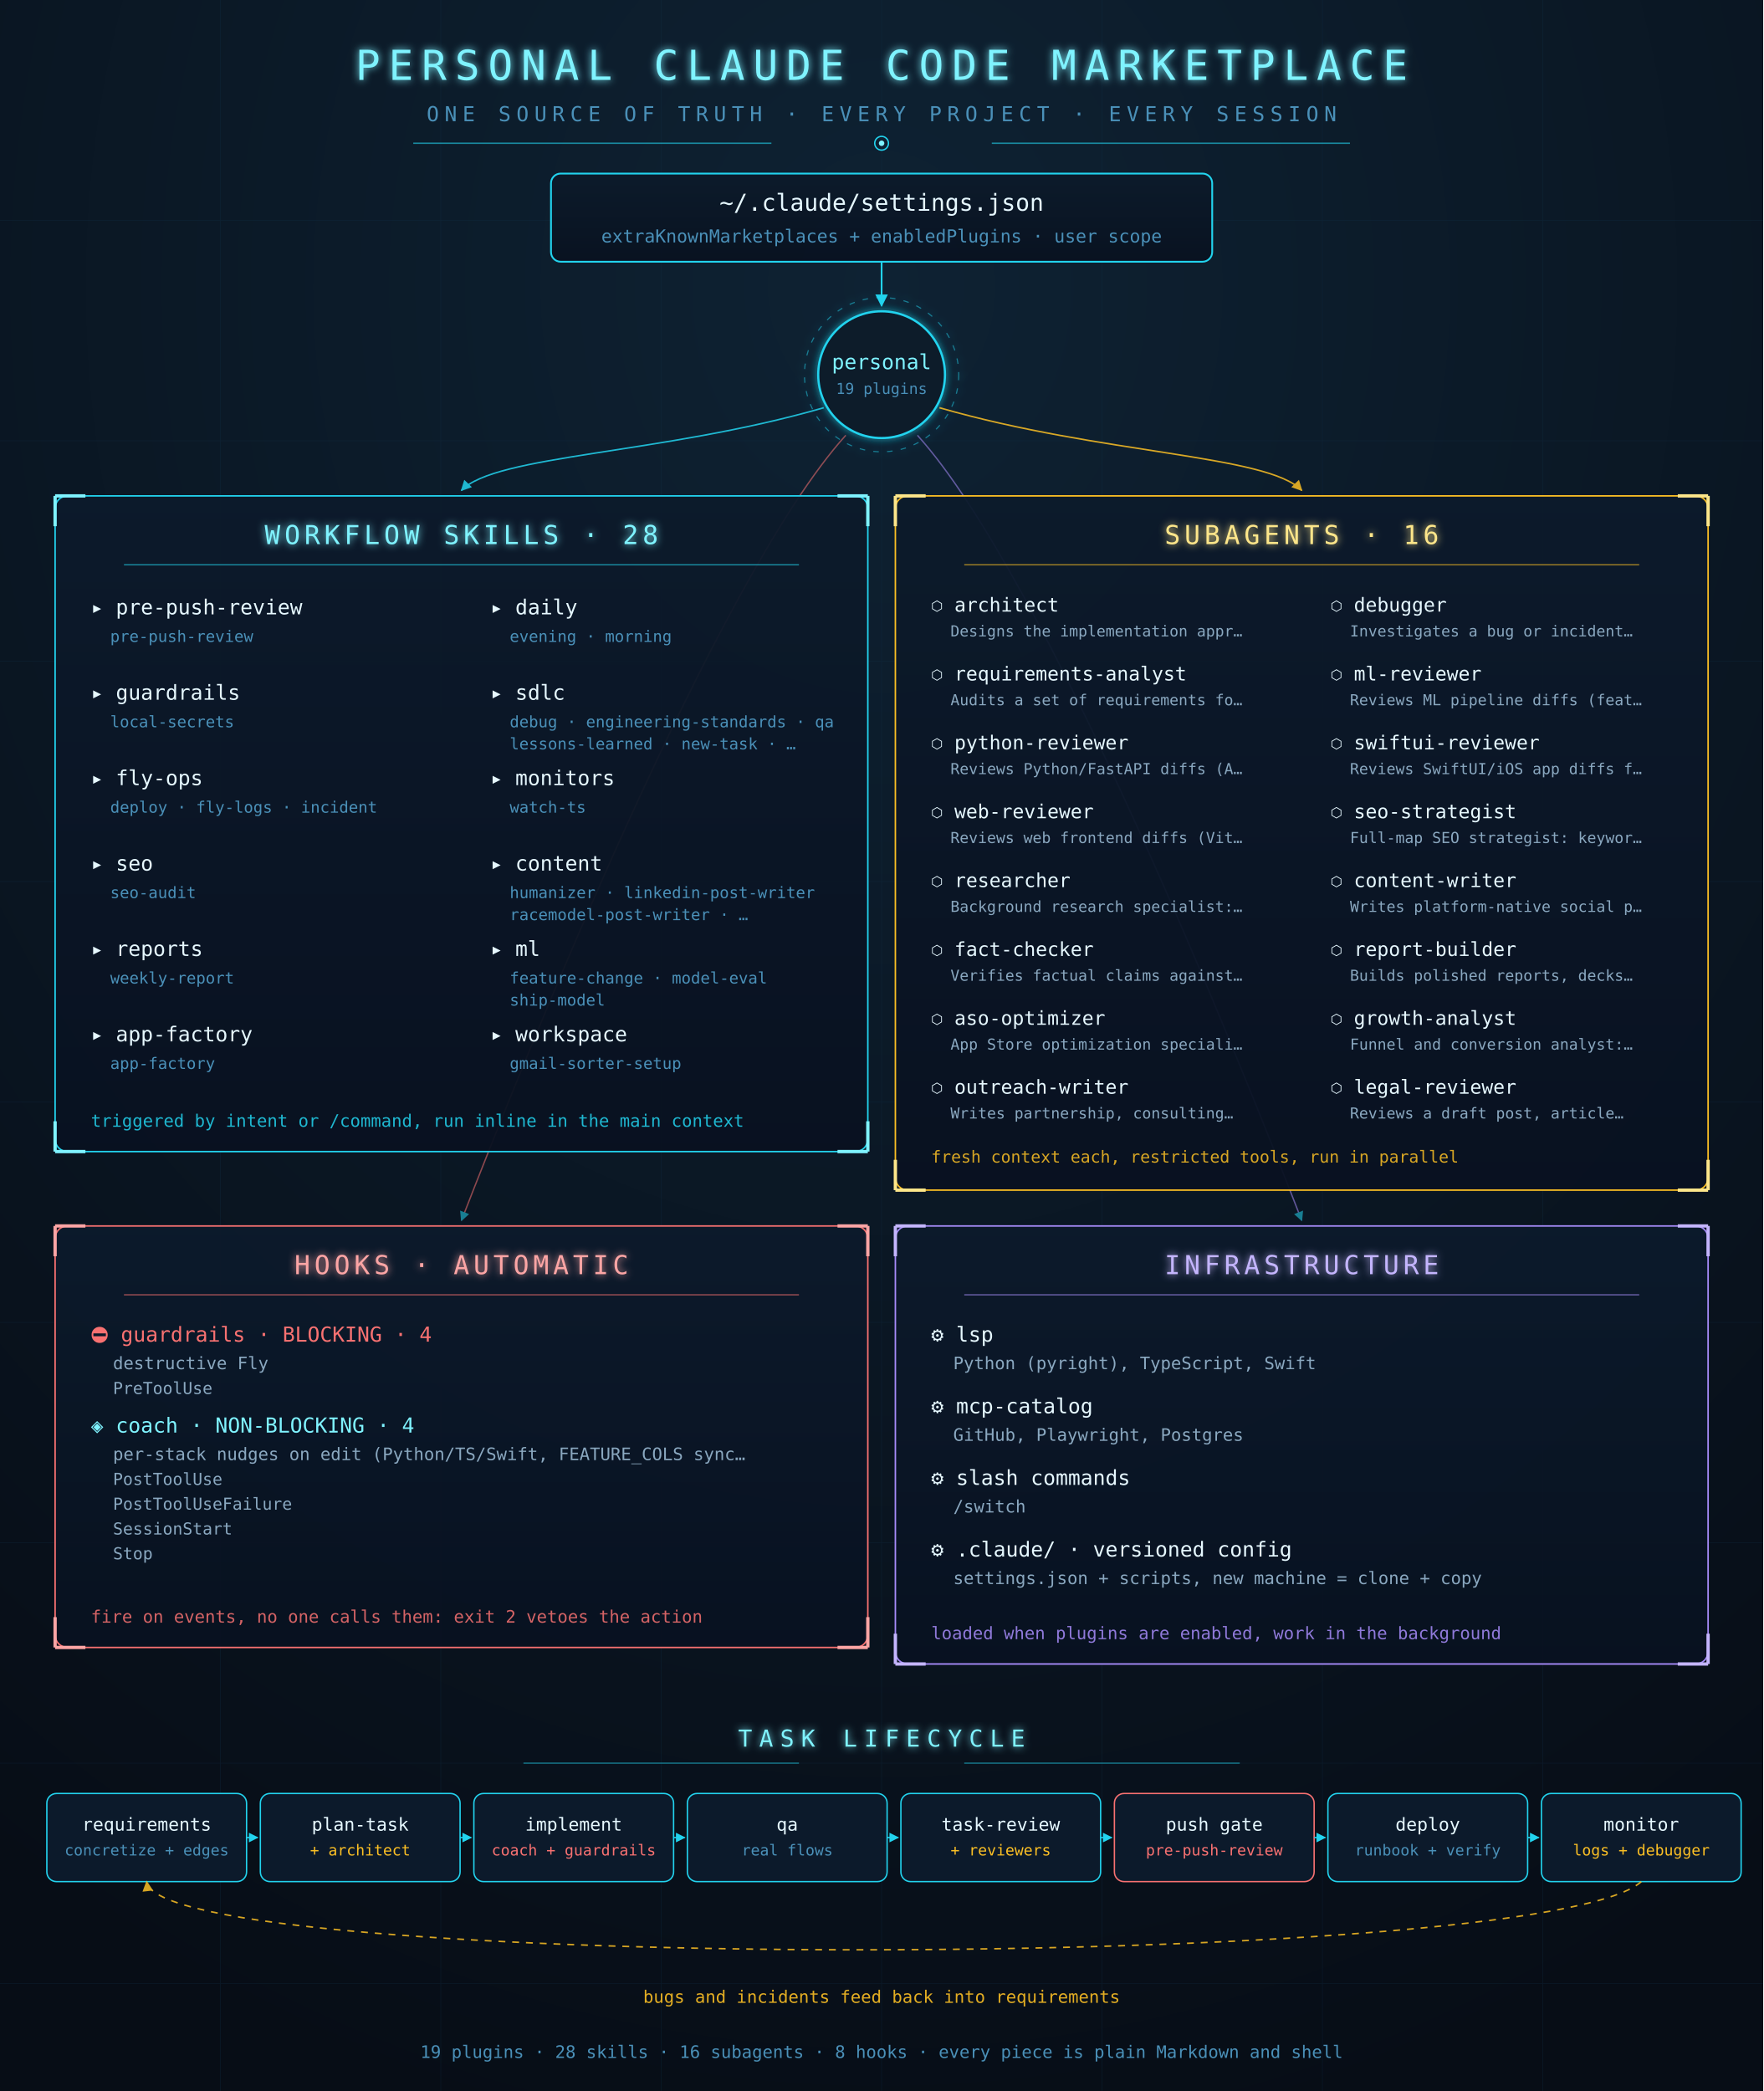
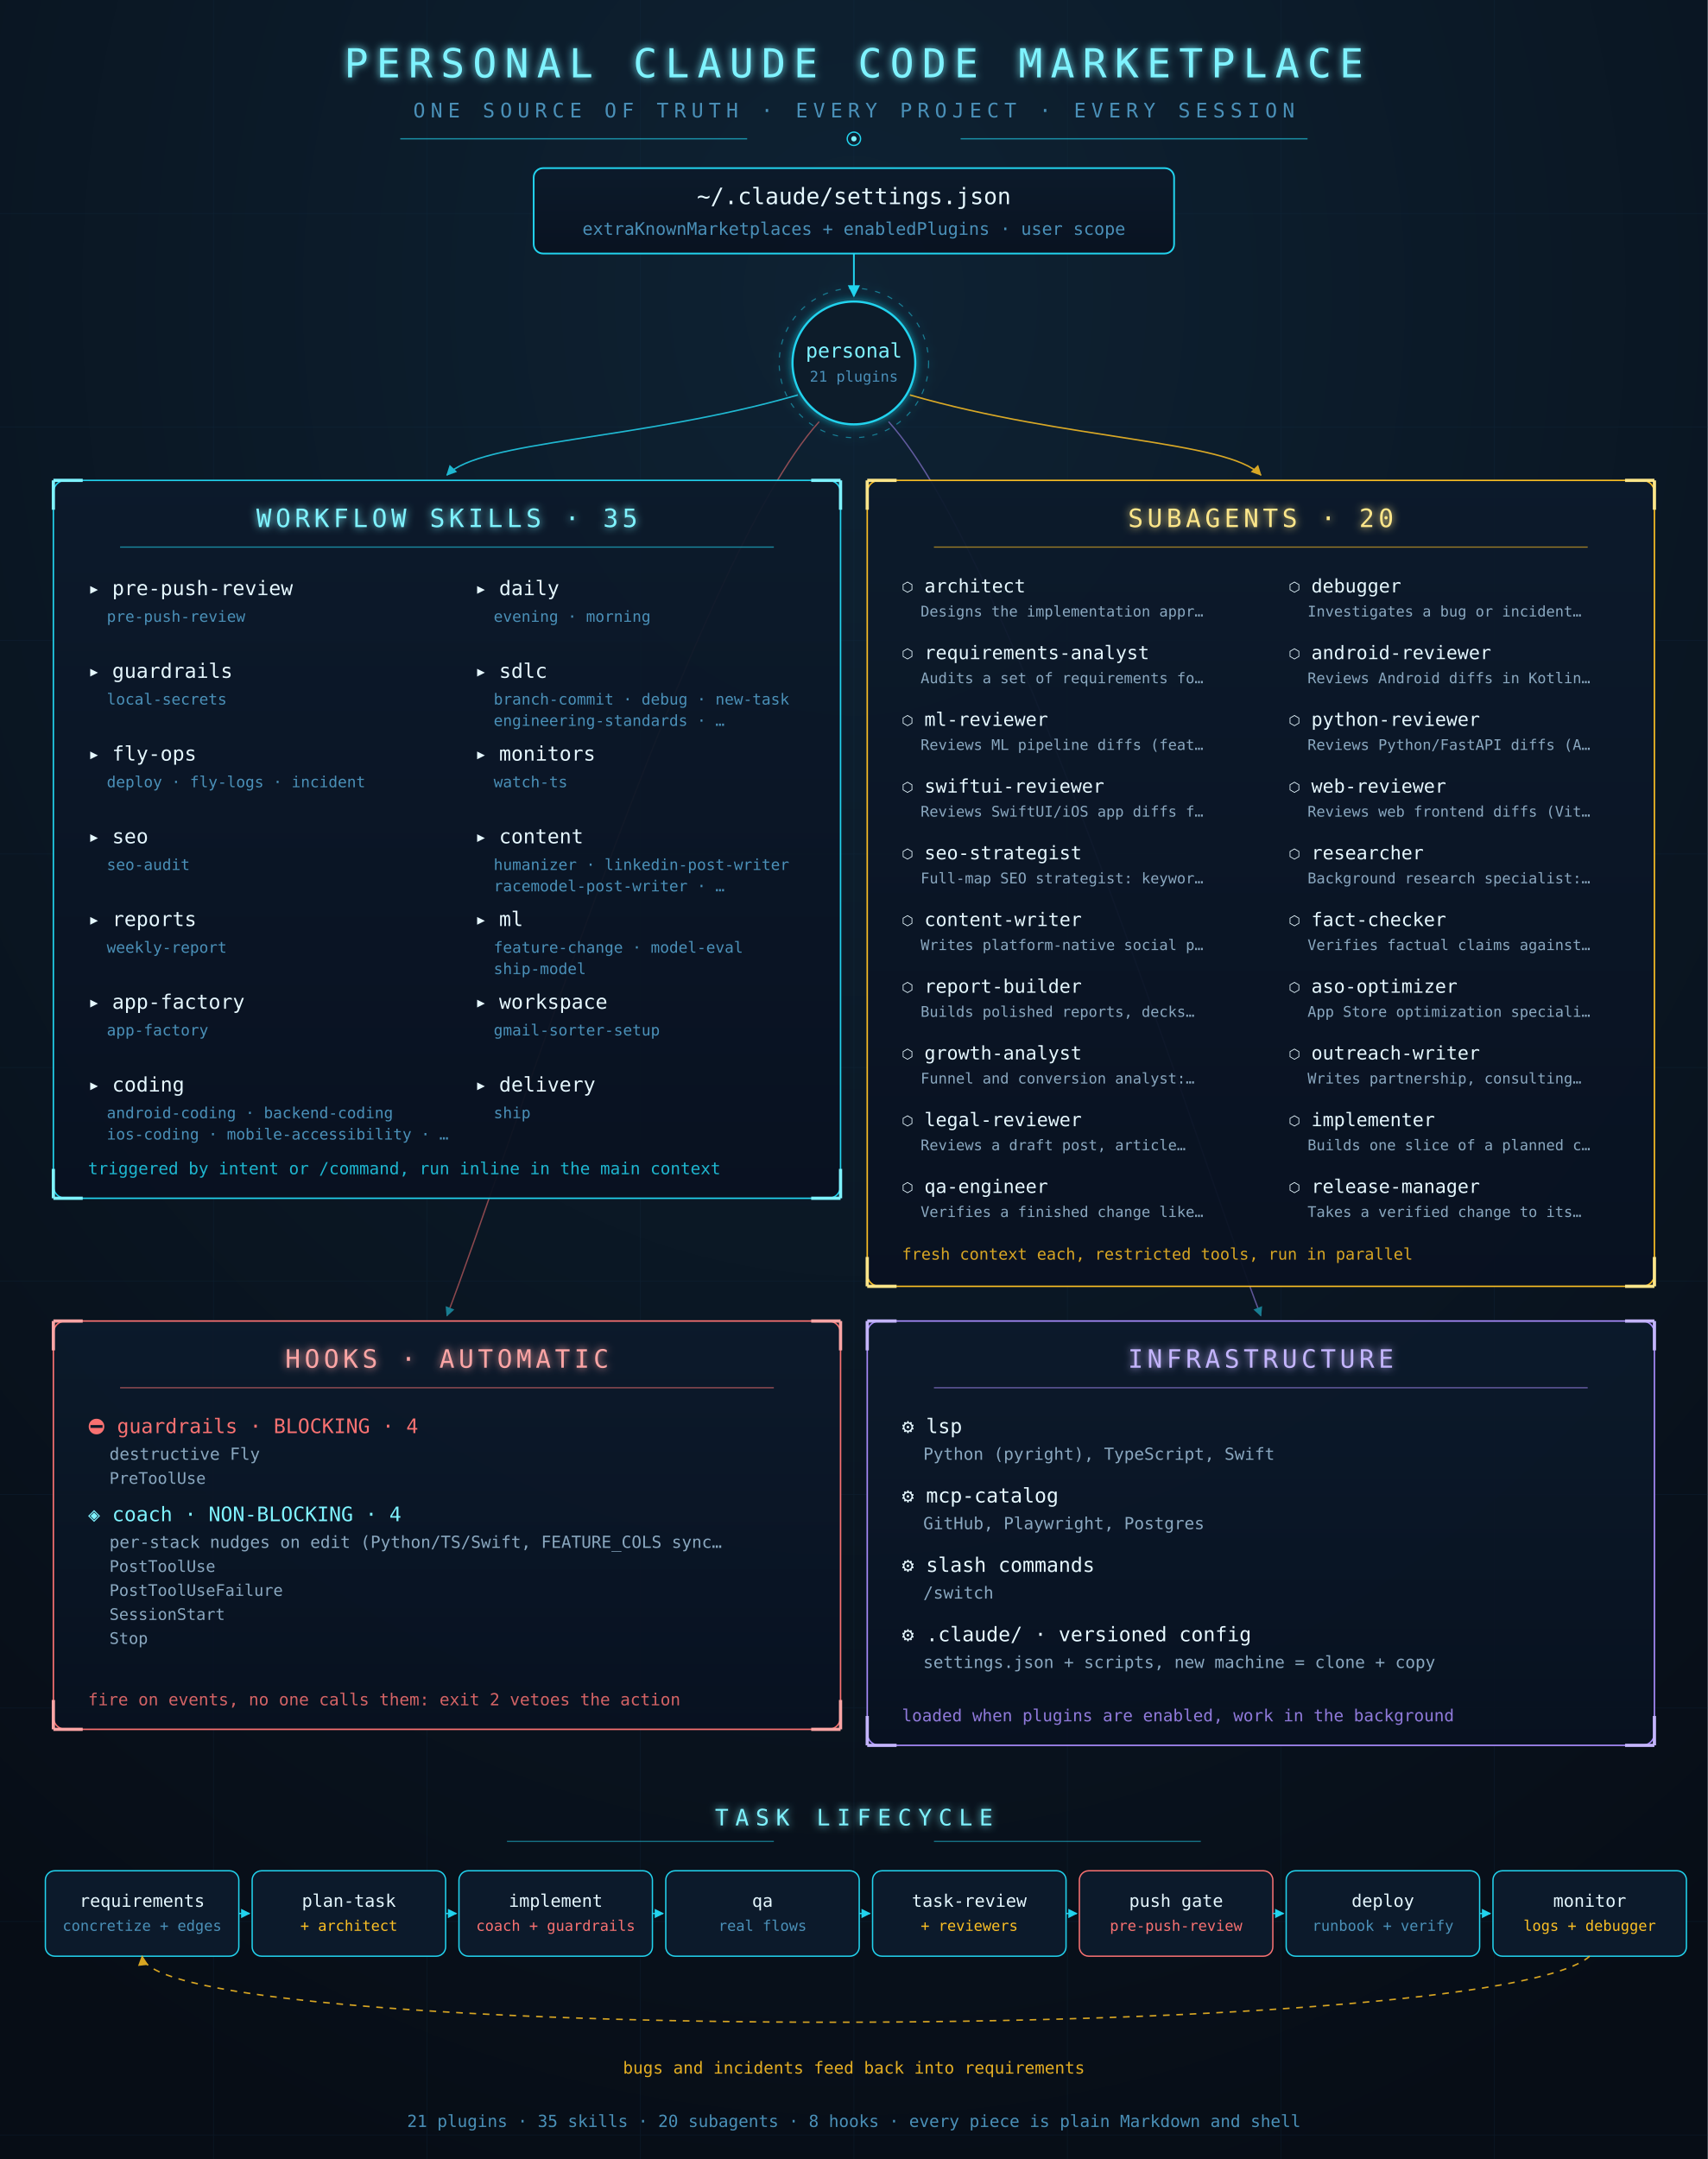
- <svg xmlns="http://www.w3.org/2000/svg" viewBox="0 0 1280 1518" width="1280" height="1518" font-family="Menlo, SF Mono, Consolas, monospace">
+ <svg xmlns="http://www.w3.org/2000/svg" viewBox="0 0 1280 1618" width="1280" height="1618" font-family="Menlo, SF Mono, Consolas, monospace">
  <defs>
    <filter id="glow" x="-40%" y="-40%" width="180%" height="180%">
      <feGaussianBlur stdDeviation="3" result="b" />
      <feMerge>
        <feMergeNode in="b" />
        <feMergeNode in="SourceGraphic" />
      </feMerge>
    </filter>
    <radialGradient id="bgGlow" cx="50%" cy="14%" r="90%">
      <stop offset="0%" stop-color="#0e2233" />
      <stop offset="100%" stop-color="#070d16" />
    </radialGradient>
    <linearGradient id="panelFill" x1="0" y1="0" x2="0" y2="1">
      <stop offset="0%" stop-color="#0c1a2b" stop-opacity="0.95" />
      <stop offset="100%" stop-color="#081120" stop-opacity="0.95" />
    </linearGradient>
    <marker id="arrowC" viewBox="0 0 10 10" refX="9" refY="5" markerWidth="7" markerHeight="7" orient="auto-start-reverse">
      <path d="M0,0 L10,5 L0,10 z" fill="#22d3ee" />
    </marker>
    <marker id="arrowG" viewBox="0 0 10 10" refX="9" refY="5" markerWidth="7" markerHeight="7" orient="auto-start-reverse">
      <path d="M0,0 L10,5 L0,10 z" fill="#fbbf24" />
    </marker>
  </defs>
-   <rect width="1280" height="1518" fill="url(#bgGlow)" />
+   <rect width="1280" height="1618" fill="url(#bgGlow)" />
  <g stroke="#123049" stroke-width="0.5" opacity="0.3">
-     <path d="M0,160 H1280 M0,320 H1280 M0,480 H1280 M0,640 H1280 M0,800 H1280 M0,960 H1280 M0,1120 H1280 M0,1280 H1280 M0,1440 H1280 M160,0 V1518 M320,0 V1518 M480,0 V1518 M640,0 V1518 M800,0 V1518 M960,0 V1518 M1120,0 V1518" />
+     <path d="M0,160 H1280 M0,320 H1280 M0,480 H1280 M0,640 H1280 M0,800 H1280 M0,960 H1280 M0,1120 H1280 M0,1280 H1280 M0,1440 H1280 M0,1600 H1280 M160,0 V1618 M320,0 V1618 M480,0 V1618 M640,0 V1618 M800,0 V1618 M960,0 V1618 M1120,0 V1618" />
  </g>
  <g filter="url(#glow)">
    <text x="640.0" y="58" text-anchor="middle" fill="#7ff3ff" font-size="30" letter-spacing="6">PERSONAL CLAUDE CODE MARKETPLACE</text>
  </g>
  <text x="640.0" y="88" text-anchor="middle" fill="#4a90b8" font-size="15" letter-spacing="4">ONE SOURCE OF TRUTH · EVERY PROJECT · EVERY SESSION</text>
  <path d="M300,104 H560 M720,104 H980" stroke="#22d3ee" stroke-width="1" opacity="0.6" />
  <circle cx="640.0" cy="104" r="5" fill="none" stroke="#22d3ee" />
  <circle cx="640.0" cy="104" r="2" fill="#7ff3ff" />
  <rect x="400" y="126" width="480" height="64" rx="7" fill="url(#panelFill)" stroke="#22d3ee" stroke-width="1.3" />
  <text x="640.0" y="153" text-anchor="middle" fill="#e6f8ff" font-size="17">~/.claude/settings.json</text>
  <text x="640.0" y="176" text-anchor="middle" fill="#4a90b8" font-size="13">extraKnownMarketplaces + enabledPlugins · user scope</text>
  <line x1="640" y1="190" x2="640" y2="222" stroke="#22d3ee" stroke-width="1.3" marker-end="url(#arrowC)" />
  <g filter="url(#glow)">
    <circle cx="640" cy="272" r="46" fill="#0c1a2b" stroke="#22d3ee" stroke-width="1.6" />
    <circle cx="640" cy="272" r="56" fill="none" stroke="#22d3ee" stroke-width="0.8" opacity="0.5" stroke-dasharray="4 6" />
    <text x="640" y="268" text-anchor="middle" fill="#7ff3ff" font-size="15">personal</text>
-     <text x="640" y="286" text-anchor="middle" fill="#4a90b8" font-size="11">19 plugins</text>
+     <text x="640" y="286" text-anchor="middle" fill="#4a90b8" font-size="11">21 plugins</text>
  </g>
  <path d="M598,296 C480,330 360,330 335,356" fill="none" stroke="#22d3ee" stroke-width="1.1" marker-end="url(#arrowC)" opacity="0.85" />
  <path d="M682,296 C800,330 920,330 945,356" fill="none" stroke="#fbbf24" stroke-width="1.1" marker-end="url(#arrowG)" opacity="0.85" />
-   <path d="M614,316 C520,420 380,770 335,886" fill="none" stroke="#f87171" stroke-width="1" marker-end="url(#arrowC)" opacity="0.55" />
-   <path d="M666,316 C760,420 900,770 945,886" fill="none" stroke="#a78bfa" stroke-width="1" marker-end="url(#arrowC)" opacity="0.55" />
-   <rect x="40" y="360" width="590" height="476" rx="9" fill="url(#panelFill)" stroke="#22d3ee" stroke-width="1.1" />
+   <path d="M614,316 C520,420 380,870 335,986" fill="none" stroke="#f87171" stroke-width="1" marker-end="url(#arrowC)" opacity="0.55" />
+   <path d="M666,316 C760,420 900,870 945,986" fill="none" stroke="#a78bfa" stroke-width="1" marker-end="url(#arrowC)" opacity="0.55" />
+   <rect x="40" y="360" width="590" height="538" rx="9" fill="url(#panelFill)" stroke="#22d3ee" stroke-width="1.1" />
  <path d="M40,360 h22 M40,360 v22" stroke="#7ff3ff" stroke-width="2.4" fill="none" />
  <path d="M630,360 h-22 M630,360 v22" stroke="#7ff3ff" stroke-width="2.4" fill="none" />
-   <path d="M40,836 h22 M40,836 v-22" stroke="#7ff3ff" stroke-width="2.4" fill="none" />
-   <path d="M630,836 h-22 M630,836 v-22" stroke="#7ff3ff" stroke-width="2.4" fill="none" />
-   <text x="335.0" y="395" text-anchor="middle" fill="#7ff3ff" font-size="19" letter-spacing="3" filter="url(#glow)">WORKFLOW SKILLS · 28</text>
+   <path d="M40,898 h22 M40,898 v-22" stroke="#7ff3ff" stroke-width="2.4" fill="none" />
+   <path d="M630,898 h-22 M630,898 v-22" stroke="#7ff3ff" stroke-width="2.4" fill="none" />
+   <text x="335.0" y="395" text-anchor="middle" fill="#7ff3ff" font-size="19" letter-spacing="3" filter="url(#glow)">WORKFLOW SKILLS · 35</text>
  <line x1="90" y1="410" x2="580" y2="410" stroke="#22d3ee" stroke-width="0.9" opacity="0.6" />
  <text x="66" y="446" fill="#e6f8ff" font-size="15">▸ pre-push-review</text>
  <text x="80" y="466" fill="#4a90b8" font-size="11.5">pre-push-review</text>
  <text x="356" y="446" fill="#e6f8ff" font-size="15">▸ daily</text>
  <text x="370" y="466" fill="#4a90b8" font-size="11.5">evening · morning</text>
  <text x="66" y="508" fill="#e6f8ff" font-size="15">▸ guardrails</text>
  <text x="80" y="528" fill="#4a90b8" font-size="11.5">local-secrets</text>
  <text x="356" y="508" fill="#e6f8ff" font-size="15">▸ sdlc</text>
-   <text x="370" y="528" fill="#4a90b8" font-size="11.5">debug · engineering-standards · qa</text>
-   <text x="370" y="544" fill="#4a90b8" font-size="11.5">lessons-learned · new-task · …</text>
+   <text x="370" y="528" fill="#4a90b8" font-size="11.5">branch-commit · debug · new-task</text>
+   <text x="370" y="544" fill="#4a90b8" font-size="11.5">engineering-standards · …</text>
  <text x="66" y="570" fill="#e6f8ff" font-size="15">▸ fly-ops</text>
  <text x="80" y="590" fill="#4a90b8" font-size="11.5">deploy · fly-logs · incident</text>
  <text x="356" y="570" fill="#e6f8ff" font-size="15">▸ monitors</text>
  <text x="370" y="590" fill="#4a90b8" font-size="11.5">watch-ts</text>
  <text x="66" y="632" fill="#e6f8ff" font-size="15">▸ seo</text>
  <text x="80" y="652" fill="#4a90b8" font-size="11.5">seo-audit</text>
  <text x="356" y="632" fill="#e6f8ff" font-size="15">▸ content</text>
  <text x="370" y="652" fill="#4a90b8" font-size="11.5">humanizer · linkedin-post-writer</text>
  <text x="370" y="668" fill="#4a90b8" font-size="11.5">racemodel-post-writer · …</text>
  <text x="66" y="694" fill="#e6f8ff" font-size="15">▸ reports</text>
  <text x="80" y="714" fill="#4a90b8" font-size="11.5">weekly-report</text>
  <text x="356" y="694" fill="#e6f8ff" font-size="15">▸ ml</text>
  <text x="370" y="714" fill="#4a90b8" font-size="11.5">feature-change · model-eval</text>
  <text x="370" y="730" fill="#4a90b8" font-size="11.5">ship-model</text>
  <text x="66" y="756" fill="#e6f8ff" font-size="15">▸ app-factory</text>
  <text x="80" y="776" fill="#4a90b8" font-size="11.5">app-factory</text>
  <text x="356" y="756" fill="#e6f8ff" font-size="15">▸ workspace</text>
  <text x="370" y="776" fill="#4a90b8" font-size="11.5">gmail-sorter-setup</text>
-   <text x="66" y="818" fill="#22d3ee" font-size="12.5" opacity="0.85">triggered by intent or /command, run inline in the main context</text>
-   <rect x="650" y="360" width="590" height="504" rx="9" fill="url(#panelFill)" stroke="#fbbf24" stroke-width="1.1" />
+   <text x="66" y="818" fill="#e6f8ff" font-size="15">▸ coding</text>
+   <text x="80" y="838" fill="#4a90b8" font-size="11.5">android-coding · backend-coding</text>
+   <text x="80" y="854" fill="#4a90b8" font-size="11.5">ios-coding · mobile-accessibility · …</text>
+   <text x="356" y="818" fill="#e6f8ff" font-size="15">▸ delivery</text>
+   <text x="370" y="838" fill="#4a90b8" font-size="11.5">ship</text>
+   <text x="66" y="880" fill="#22d3ee" font-size="12.5" opacity="0.85">triggered by intent or /command, run inline in the main context</text>
+   <rect x="650" y="360" width="590" height="604" rx="9" fill="url(#panelFill)" stroke="#fbbf24" stroke-width="1.1" />
  <path d="M650,360 h22 M650,360 v22" stroke="#fde68a" stroke-width="2.4" fill="none" />
  <path d="M1240,360 h-22 M1240,360 v22" stroke="#fde68a" stroke-width="2.4" fill="none" />
-   <path d="M650,864 h22 M650,864 v-22" stroke="#fde68a" stroke-width="2.4" fill="none" />
-   <path d="M1240,864 h-22 M1240,864 v-22" stroke="#fde68a" stroke-width="2.4" fill="none" />
-   <text x="945.0" y="395" text-anchor="middle" fill="#fde68a" font-size="19" letter-spacing="3" filter="url(#glow)">SUBAGENTS · 16</text>
+   <path d="M650,964 h22 M650,964 v-22" stroke="#fde68a" stroke-width="2.4" fill="none" />
+   <path d="M1240,964 h-22 M1240,964 v-22" stroke="#fde68a" stroke-width="2.4" fill="none" />
+   <text x="945.0" y="395" text-anchor="middle" fill="#fde68a" font-size="19" letter-spacing="3" filter="url(#glow)">SUBAGENTS · 20</text>
  <line x1="700" y1="410" x2="1190" y2="410" stroke="#fbbf24" stroke-width="0.9" opacity="0.6" />
  <text x="676" y="444" fill="#e6f8ff" font-size="14">⬡ architect</text>
  <text x="690" y="462" fill="#8aa8c0" font-size="11">Designs the implementation appr…</text>
  <text x="966" y="444" fill="#e6f8ff" font-size="14">⬡ debugger</text>
  <text x="980" y="462" fill="#8aa8c0" font-size="11">Investigates a bug or incident…</text>
  <text x="676" y="494" fill="#e6f8ff" font-size="14">⬡ requirements-analyst</text>
  <text x="690" y="512" fill="#8aa8c0" font-size="11">Audits a set of requirements fo…</text>
-   <text x="966" y="494" fill="#e6f8ff" font-size="14">⬡ ml-reviewer</text>
-   <text x="980" y="512" fill="#8aa8c0" font-size="11">Reviews ML pipeline diffs (feat…</text>
-   <text x="676" y="544" fill="#e6f8ff" font-size="14">⬡ python-reviewer</text>
-   <text x="690" y="562" fill="#8aa8c0" font-size="11">Reviews Python/FastAPI diffs (A…</text>
-   <text x="966" y="544" fill="#e6f8ff" font-size="14">⬡ swiftui-reviewer</text>
-   <text x="980" y="562" fill="#8aa8c0" font-size="11">Reviews SwiftUI/iOS app diffs f…</text>
-   <text x="676" y="594" fill="#e6f8ff" font-size="14">⬡ web-reviewer</text>
-   <text x="690" y="612" fill="#8aa8c0" font-size="11">Reviews web frontend diffs (Vit…</text>
-   <text x="966" y="594" fill="#e6f8ff" font-size="14">⬡ seo-strategist</text>
-   <text x="980" y="612" fill="#8aa8c0" font-size="11">Full-map SEO strategist: keywor…</text>
-   <text x="676" y="644" fill="#e6f8ff" font-size="14">⬡ researcher</text>
-   <text x="690" y="662" fill="#8aa8c0" font-size="11">Background research specialist:…</text>
-   <text x="966" y="644" fill="#e6f8ff" font-size="14">⬡ content-writer</text>
-   <text x="980" y="662" fill="#8aa8c0" font-size="11">Writes platform-native social p…</text>
-   <text x="676" y="694" fill="#e6f8ff" font-size="14">⬡ fact-checker</text>
-   <text x="690" y="712" fill="#8aa8c0" font-size="11">Verifies factual claims against…</text>
-   <text x="966" y="694" fill="#e6f8ff" font-size="14">⬡ report-builder</text>
-   <text x="980" y="712" fill="#8aa8c0" font-size="11">Builds polished reports, decks…</text>
-   <text x="676" y="744" fill="#e6f8ff" font-size="14">⬡ aso-optimizer</text>
-   <text x="690" y="762" fill="#8aa8c0" font-size="11">App Store optimization speciali…</text>
-   <text x="966" y="744" fill="#e6f8ff" font-size="14">⬡ growth-analyst</text>
-   <text x="980" y="762" fill="#8aa8c0" font-size="11">Funnel and conversion analyst:…</text>
-   <text x="676" y="794" fill="#e6f8ff" font-size="14">⬡ outreach-writer</text>
-   <text x="690" y="812" fill="#8aa8c0" font-size="11">Writes partnership, consulting…</text>
-   <text x="966" y="794" fill="#e6f8ff" font-size="14">⬡ legal-reviewer</text>
-   <text x="980" y="812" fill="#8aa8c0" font-size="11">Reviews a draft post, article…</text>
-   <text x="676" y="844" fill="#fbbf24" font-size="12" opacity="0.85">fresh context each, restricted tools, run in parallel</text>
-   <rect x="40" y="890" width="590" height="306" rx="9" fill="url(#panelFill)" stroke="#f87171" stroke-width="1.1" />
-   <path d="M40,890 h22 M40,890 v22" stroke="#fca5a5" stroke-width="2.4" fill="none" />
-   <path d="M630,890 h-22 M630,890 v22" stroke="#fca5a5" stroke-width="2.4" fill="none" />
-   <path d="M40,1196 h22 M40,1196 v-22" stroke="#fca5a5" stroke-width="2.4" fill="none" />
-   <path d="M630,1196 h-22 M630,1196 v-22" stroke="#fca5a5" stroke-width="2.4" fill="none" />
-   <text x="335.0" y="925" text-anchor="middle" fill="#fca5a5" font-size="19" letter-spacing="3" filter="url(#glow)">HOOKS · AUTOMATIC</text>
-   <line x1="90" y1="940" x2="580" y2="940" stroke="#f87171" stroke-width="0.9" opacity="0.6" />
-   <text x="66" y="974" fill="#f87171" font-size="15">⛔ guardrails · BLOCKING · 4</text>
-   <text x="82" y="994" fill="#8aa8c0" font-size="12.5">destructive Fly</text>
-   <text x="82" y="1012" fill="#8aa8c0" font-size="12">PreToolUse</text>
-   <text x="66" y="1040" fill="#7ff3ff" font-size="15">◈ coach · NON-BLOCKING · 4</text>
-   <text x="82" y="1060" fill="#8aa8c0" font-size="12.5">per-stack nudges on edit (Python/TS/Swift, FEATURE_COLS sync…</text>
-   <text x="82" y="1078" fill="#8aa8c0" font-size="12">PostToolUse</text>
-   <text x="82" y="1096" fill="#8aa8c0" font-size="12">PostToolUseFailure</text>
-   <text x="82" y="1114" fill="#8aa8c0" font-size="12">SessionStart</text>
-   <text x="82" y="1132" fill="#8aa8c0" font-size="12">Stop</text>
-   <text x="66" y="1178" fill="#f87171" font-size="12.5" opacity="0.85">fire on events, no one calls them: exit 2 vetoes the action</text>
-   <rect x="650" y="890" width="590" height="318" rx="9" fill="url(#panelFill)" stroke="#a78bfa" stroke-width="1.1" />
-   <path d="M650,890 h22 M650,890 v22" stroke="#c4b5fd" stroke-width="2.4" fill="none" />
-   <path d="M1240,890 h-22 M1240,890 v22" stroke="#c4b5fd" stroke-width="2.4" fill="none" />
-   <path d="M650,1208 h22 M650,1208 v-22" stroke="#c4b5fd" stroke-width="2.4" fill="none" />
-   <path d="M1240,1208 h-22 M1240,1208 v-22" stroke="#c4b5fd" stroke-width="2.4" fill="none" />
-   <text x="945.0" y="925" text-anchor="middle" fill="#c4b5fd" font-size="19" letter-spacing="3" filter="url(#glow)">INFRASTRUCTURE</text>
-   <line x1="700" y1="940" x2="1190" y2="940" stroke="#a78bfa" stroke-width="0.9" opacity="0.6" />
-   <text x="676" y="974" fill="#e6f8ff" font-size="15">⚙ lsp</text>
-   <text x="692" y="994" fill="#8aa8c0" font-size="12.5">Python (pyright), TypeScript, Swift</text>
-   <text x="676" y="1026" fill="#e6f8ff" font-size="15">⚙ mcp-catalog</text>
-   <text x="692" y="1046" fill="#8aa8c0" font-size="12.5">GitHub, Playwright, Postgres</text>
-   <text x="676" y="1078" fill="#e6f8ff" font-size="15">⚙ slash commands</text>
-   <text x="692" y="1098" fill="#8aa8c0" font-size="12.5">/switch</text>
-   <text x="676" y="1130" fill="#e6f8ff" font-size="15">⚙ .claude/ · versioned config</text>
-   <text x="692" y="1150" fill="#8aa8c0" font-size="12.5">settings.json + scripts, new machine = clone + copy</text>
-   <text x="676" y="1190" fill="#a78bfa" font-size="12.5" opacity="0.85">loaded when plugins are enabled, work in the background</text>
-   <text x="640.0" y="1268" text-anchor="middle" fill="#7ff3ff" font-size="17" letter-spacing="5" filter="url(#glow)">TASK LIFECYCLE</text>
-   <line x1="380" y1="1280" x2="580" y2="1280" stroke="#22d3ee" stroke-width="0.9" opacity="0.5" />
-   <line x1="700" y1="1280" x2="900" y2="1280" stroke="#22d3ee" stroke-width="0.9" opacity="0.5" />
-   <rect x="34" y="1302" width="145" height="64" rx="7" fill="#0c1a2b" stroke="#22d3ee" />
-   <text x="106.5" y="1329" text-anchor="middle" fill="#e6f8ff" font-size="13">requirements</text>
-   <text x="106.5" y="1347" text-anchor="middle" fill="#4a90b8" font-size="11">concretize + edges</text>
-   <line x1="179" y1="1334" x2="187" y2="1334" stroke="#22d3ee" marker-end="url(#arrowC)" />
-   <rect x="189" y="1302" width="145" height="64" rx="7" fill="#0c1a2b" stroke="#22d3ee" />
-   <text x="261.5" y="1329" text-anchor="middle" fill="#e6f8ff" font-size="13">plan-task</text>
-   <text x="261.5" y="1347" text-anchor="middle" fill="#fbbf24" font-size="11">+ architect</text>
-   <line x1="334" y1="1334" x2="342" y2="1334" stroke="#22d3ee" marker-end="url(#arrowC)" />
-   <rect x="344" y="1302" width="145" height="64" rx="7" fill="#0c1a2b" stroke="#22d3ee" />
-   <text x="416.5" y="1329" text-anchor="middle" fill="#e6f8ff" font-size="13">implement</text>
-   <text x="416.5" y="1347" text-anchor="middle" fill="#f87171" font-size="11">coach + guardrails</text>
-   <line x1="489" y1="1334" x2="497" y2="1334" stroke="#22d3ee" marker-end="url(#arrowC)" />
-   <rect x="499" y="1302" width="145" height="64" rx="7" fill="#0c1a2b" stroke="#22d3ee" />
-   <text x="571.5" y="1329" text-anchor="middle" fill="#e6f8ff" font-size="13">qa</text>
-   <text x="571.5" y="1347" text-anchor="middle" fill="#4a90b8" font-size="11">real flows</text>
-   <line x1="644" y1="1334" x2="652" y2="1334" stroke="#22d3ee" marker-end="url(#arrowC)" />
-   <rect x="654" y="1302" width="145" height="64" rx="7" fill="#0c1a2b" stroke="#22d3ee" />
-   <text x="726.5" y="1329" text-anchor="middle" fill="#e6f8ff" font-size="13">task-review</text>
-   <text x="726.5" y="1347" text-anchor="middle" fill="#fbbf24" font-size="11">+ reviewers</text>
-   <line x1="799" y1="1334" x2="807" y2="1334" stroke="#22d3ee" marker-end="url(#arrowC)" />
-   <rect x="809" y="1302" width="145" height="64" rx="7" fill="#0c1a2b" stroke="#f87171" />
-   <text x="881.5" y="1329" text-anchor="middle" fill="#e6f8ff" font-size="13">push gate</text>
-   <text x="881.5" y="1347" text-anchor="middle" fill="#f87171" font-size="11">pre-push-review</text>
-   <line x1="954" y1="1334" x2="962" y2="1334" stroke="#22d3ee" marker-end="url(#arrowC)" />
-   <rect x="964" y="1302" width="145" height="64" rx="7" fill="#0c1a2b" stroke="#22d3ee" />
-   <text x="1036.5" y="1329" text-anchor="middle" fill="#e6f8ff" font-size="13">deploy</text>
-   <text x="1036.5" y="1347" text-anchor="middle" fill="#4a90b8" font-size="11">runbook + verify</text>
-   <line x1="1109" y1="1334" x2="1117" y2="1334" stroke="#22d3ee" marker-end="url(#arrowC)" />
-   <rect x="1119" y="1302" width="145" height="64" rx="7" fill="#0c1a2b" stroke="#22d3ee" />
-   <text x="1191.5" y="1329" text-anchor="middle" fill="#e6f8ff" font-size="13">monitor</text>
-   <text x="1191.5" y="1347" text-anchor="middle" fill="#fbbf24" font-size="11">logs + debugger</text>
-   <path d="M1191.5,1366 C1119,1432 114,1432 106.5,1366" fill="none" stroke="#fbbf24" stroke-width="1.1" stroke-dasharray="5 5" marker-end="url(#arrowG)" opacity="0.85" />
-   <text x="640.0" y="1454" text-anchor="middle" fill="#fbbf24" font-size="12.5" opacity="0.9">bugs and incidents feed back into requirements</text>
-   <text x="640.0" y="1494" text-anchor="middle" fill="#4a90b8" font-size="12.5">19 plugins · 28 skills · 16 subagents · 8 hooks · every piece is plain Markdown and shell</text>
+   <text x="966" y="494" fill="#e6f8ff" font-size="14">⬡ android-reviewer</text>
+   <text x="980" y="512" fill="#8aa8c0" font-size="11">Reviews Android diffs in Kotlin…</text>
+   <text x="676" y="544" fill="#e6f8ff" font-size="14">⬡ ml-reviewer</text>
+   <text x="690" y="562" fill="#8aa8c0" font-size="11">Reviews ML pipeline diffs (feat…</text>
+   <text x="966" y="544" fill="#e6f8ff" font-size="14">⬡ python-reviewer</text>
+   <text x="980" y="562" fill="#8aa8c0" font-size="11">Reviews Python/FastAPI diffs (A…</text>
+   <text x="676" y="594" fill="#e6f8ff" font-size="14">⬡ swiftui-reviewer</text>
+   <text x="690" y="612" fill="#8aa8c0" font-size="11">Reviews SwiftUI/iOS app diffs f…</text>
+   <text x="966" y="594" fill="#e6f8ff" font-size="14">⬡ web-reviewer</text>
+   <text x="980" y="612" fill="#8aa8c0" font-size="11">Reviews web frontend diffs (Vit…</text>
+   <text x="676" y="644" fill="#e6f8ff" font-size="14">⬡ seo-strategist</text>
+   <text x="690" y="662" fill="#8aa8c0" font-size="11">Full-map SEO strategist: keywor…</text>
+   <text x="966" y="644" fill="#e6f8ff" font-size="14">⬡ researcher</text>
+   <text x="980" y="662" fill="#8aa8c0" font-size="11">Background research specialist:…</text>
+   <text x="676" y="694" fill="#e6f8ff" font-size="14">⬡ content-writer</text>
+   <text x="690" y="712" fill="#8aa8c0" font-size="11">Writes platform-native social p…</text>
+   <text x="966" y="694" fill="#e6f8ff" font-size="14">⬡ fact-checker</text>
+   <text x="980" y="712" fill="#8aa8c0" font-size="11">Verifies factual claims against…</text>
+   <text x="676" y="744" fill="#e6f8ff" font-size="14">⬡ report-builder</text>
+   <text x="690" y="762" fill="#8aa8c0" font-size="11">Builds polished reports, decks…</text>
+   <text x="966" y="744" fill="#e6f8ff" font-size="14">⬡ aso-optimizer</text>
+   <text x="980" y="762" fill="#8aa8c0" font-size="11">App Store optimization speciali…</text>
+   <text x="676" y="794" fill="#e6f8ff" font-size="14">⬡ growth-analyst</text>
+   <text x="690" y="812" fill="#8aa8c0" font-size="11">Funnel and conversion analyst:…</text>
+   <text x="966" y="794" fill="#e6f8ff" font-size="14">⬡ outreach-writer</text>
+   <text x="980" y="812" fill="#8aa8c0" font-size="11">Writes partnership, consulting…</text>
+   <text x="676" y="844" fill="#e6f8ff" font-size="14">⬡ legal-reviewer</text>
+   <text x="690" y="862" fill="#8aa8c0" font-size="11">Reviews a draft post, article…</text>
+   <text x="966" y="844" fill="#e6f8ff" font-size="14">⬡ implementer</text>
+   <text x="980" y="862" fill="#8aa8c0" font-size="11">Builds one slice of a planned c…</text>
+   <text x="676" y="894" fill="#e6f8ff" font-size="14">⬡ qa-engineer</text>
+   <text x="690" y="912" fill="#8aa8c0" font-size="11">Verifies a finished change like…</text>
+   <text x="966" y="894" fill="#e6f8ff" font-size="14">⬡ release-manager</text>
+   <text x="980" y="912" fill="#8aa8c0" font-size="11">Takes a verified change to its…</text>
+   <text x="676" y="944" fill="#fbbf24" font-size="12" opacity="0.85">fresh context each, restricted tools, run in parallel</text>
+   <rect x="40" y="990" width="590" height="306" rx="9" fill="url(#panelFill)" stroke="#f87171" stroke-width="1.1" />
+   <path d="M40,990 h22 M40,990 v22" stroke="#fca5a5" stroke-width="2.4" fill="none" />
+   <path d="M630,990 h-22 M630,990 v22" stroke="#fca5a5" stroke-width="2.4" fill="none" />
+   <path d="M40,1296 h22 M40,1296 v-22" stroke="#fca5a5" stroke-width="2.4" fill="none" />
+   <path d="M630,1296 h-22 M630,1296 v-22" stroke="#fca5a5" stroke-width="2.4" fill="none" />
+   <text x="335.0" y="1025" text-anchor="middle" fill="#fca5a5" font-size="19" letter-spacing="3" filter="url(#glow)">HOOKS · AUTOMATIC</text>
+   <line x1="90" y1="1040" x2="580" y2="1040" stroke="#f87171" stroke-width="0.9" opacity="0.6" />
+   <text x="66" y="1074" fill="#f87171" font-size="15">⛔ guardrails · BLOCKING · 4</text>
+   <text x="82" y="1094" fill="#8aa8c0" font-size="12.5">destructive Fly</text>
+   <text x="82" y="1112" fill="#8aa8c0" font-size="12">PreToolUse</text>
+   <text x="66" y="1140" fill="#7ff3ff" font-size="15">◈ coach · NON-BLOCKING · 4</text>
+   <text x="82" y="1160" fill="#8aa8c0" font-size="12.5">per-stack nudges on edit (Python/TS/Swift, FEATURE_COLS sync…</text>
+   <text x="82" y="1178" fill="#8aa8c0" font-size="12">PostToolUse</text>
+   <text x="82" y="1196" fill="#8aa8c0" font-size="12">PostToolUseFailure</text>
+   <text x="82" y="1214" fill="#8aa8c0" font-size="12">SessionStart</text>
+   <text x="82" y="1232" fill="#8aa8c0" font-size="12">Stop</text>
+   <text x="66" y="1278" fill="#f87171" font-size="12.5" opacity="0.85">fire on events, no one calls them: exit 2 vetoes the action</text>
+   <rect x="650" y="990" width="590" height="318" rx="9" fill="url(#panelFill)" stroke="#a78bfa" stroke-width="1.1" />
+   <path d="M650,990 h22 M650,990 v22" stroke="#c4b5fd" stroke-width="2.4" fill="none" />
+   <path d="M1240,990 h-22 M1240,990 v22" stroke="#c4b5fd" stroke-width="2.4" fill="none" />
+   <path d="M650,1308 h22 M650,1308 v-22" stroke="#c4b5fd" stroke-width="2.4" fill="none" />
+   <path d="M1240,1308 h-22 M1240,1308 v-22" stroke="#c4b5fd" stroke-width="2.4" fill="none" />
+   <text x="945.0" y="1025" text-anchor="middle" fill="#c4b5fd" font-size="19" letter-spacing="3" filter="url(#glow)">INFRASTRUCTURE</text>
+   <line x1="700" y1="1040" x2="1190" y2="1040" stroke="#a78bfa" stroke-width="0.9" opacity="0.6" />
+   <text x="676" y="1074" fill="#e6f8ff" font-size="15">⚙ lsp</text>
+   <text x="692" y="1094" fill="#8aa8c0" font-size="12.5">Python (pyright), TypeScript, Swift</text>
+   <text x="676" y="1126" fill="#e6f8ff" font-size="15">⚙ mcp-catalog</text>
+   <text x="692" y="1146" fill="#8aa8c0" font-size="12.5">GitHub, Playwright, Postgres</text>
+   <text x="676" y="1178" fill="#e6f8ff" font-size="15">⚙ slash commands</text>
+   <text x="692" y="1198" fill="#8aa8c0" font-size="12.5">/switch</text>
+   <text x="676" y="1230" fill="#e6f8ff" font-size="15">⚙ .claude/ · versioned config</text>
+   <text x="692" y="1250" fill="#8aa8c0" font-size="12.5">settings.json + scripts, new machine = clone + copy</text>
+   <text x="676" y="1290" fill="#a78bfa" font-size="12.5" opacity="0.85">loaded when plugins are enabled, work in the background</text>
+   <text x="640.0" y="1368" text-anchor="middle" fill="#7ff3ff" font-size="17" letter-spacing="5" filter="url(#glow)">TASK LIFECYCLE</text>
+   <line x1="380" y1="1380" x2="580" y2="1380" stroke="#22d3ee" stroke-width="0.9" opacity="0.5" />
+   <line x1="700" y1="1380" x2="900" y2="1380" stroke="#22d3ee" stroke-width="0.9" opacity="0.5" />
+   <rect x="34" y="1402" width="145" height="64" rx="7" fill="#0c1a2b" stroke="#22d3ee" />
+   <text x="106.5" y="1429" text-anchor="middle" fill="#e6f8ff" font-size="13">requirements</text>
+   <text x="106.5" y="1447" text-anchor="middle" fill="#4a90b8" font-size="11">concretize + edges</text>
+   <line x1="179" y1="1434" x2="187" y2="1434" stroke="#22d3ee" marker-end="url(#arrowC)" />
+   <rect x="189" y="1402" width="145" height="64" rx="7" fill="#0c1a2b" stroke="#22d3ee" />
+   <text x="261.5" y="1429" text-anchor="middle" fill="#e6f8ff" font-size="13">plan-task</text>
+   <text x="261.5" y="1447" text-anchor="middle" fill="#fbbf24" font-size="11">+ architect</text>
+   <line x1="334" y1="1434" x2="342" y2="1434" stroke="#22d3ee" marker-end="url(#arrowC)" />
+   <rect x="344" y="1402" width="145" height="64" rx="7" fill="#0c1a2b" stroke="#22d3ee" />
+   <text x="416.5" y="1429" text-anchor="middle" fill="#e6f8ff" font-size="13">implement</text>
+   <text x="416.5" y="1447" text-anchor="middle" fill="#f87171" font-size="11">coach + guardrails</text>
+   <line x1="489" y1="1434" x2="497" y2="1434" stroke="#22d3ee" marker-end="url(#arrowC)" />
+   <rect x="499" y="1402" width="145" height="64" rx="7" fill="#0c1a2b" stroke="#22d3ee" />
+   <text x="571.5" y="1429" text-anchor="middle" fill="#e6f8ff" font-size="13">qa</text>
+   <text x="571.5" y="1447" text-anchor="middle" fill="#4a90b8" font-size="11">real flows</text>
+   <line x1="644" y1="1434" x2="652" y2="1434" stroke="#22d3ee" marker-end="url(#arrowC)" />
+   <rect x="654" y="1402" width="145" height="64" rx="7" fill="#0c1a2b" stroke="#22d3ee" />
+   <text x="726.5" y="1429" text-anchor="middle" fill="#e6f8ff" font-size="13">task-review</text>
+   <text x="726.5" y="1447" text-anchor="middle" fill="#fbbf24" font-size="11">+ reviewers</text>
+   <line x1="799" y1="1434" x2="807" y2="1434" stroke="#22d3ee" marker-end="url(#arrowC)" />
+   <rect x="809" y="1402" width="145" height="64" rx="7" fill="#0c1a2b" stroke="#f87171" />
+   <text x="881.5" y="1429" text-anchor="middle" fill="#e6f8ff" font-size="13">push gate</text>
+   <text x="881.5" y="1447" text-anchor="middle" fill="#f87171" font-size="11">pre-push-review</text>
+   <line x1="954" y1="1434" x2="962" y2="1434" stroke="#22d3ee" marker-end="url(#arrowC)" />
+   <rect x="964" y="1402" width="145" height="64" rx="7" fill="#0c1a2b" stroke="#22d3ee" />
+   <text x="1036.5" y="1429" text-anchor="middle" fill="#e6f8ff" font-size="13">deploy</text>
+   <text x="1036.5" y="1447" text-anchor="middle" fill="#4a90b8" font-size="11">runbook + verify</text>
+   <line x1="1109" y1="1434" x2="1117" y2="1434" stroke="#22d3ee" marker-end="url(#arrowC)" />
+   <rect x="1119" y="1402" width="145" height="64" rx="7" fill="#0c1a2b" stroke="#22d3ee" />
+   <text x="1191.5" y="1429" text-anchor="middle" fill="#e6f8ff" font-size="13">monitor</text>
+   <text x="1191.5" y="1447" text-anchor="middle" fill="#fbbf24" font-size="11">logs + debugger</text>
+   <path d="M1191.5,1466 C1119,1532 114,1532 106.5,1466" fill="none" stroke="#fbbf24" stroke-width="1.1" stroke-dasharray="5 5" marker-end="url(#arrowG)" opacity="0.85" />
+   <text x="640.0" y="1554" text-anchor="middle" fill="#fbbf24" font-size="12.5" opacity="0.9">bugs and incidents feed back into requirements</text>
+   <text x="640.0" y="1594" text-anchor="middle" fill="#4a90b8" font-size="12.5">21 plugins · 35 skills · 20 subagents · 8 hooks · every piece is plain Markdown and shell</text>
</svg>
